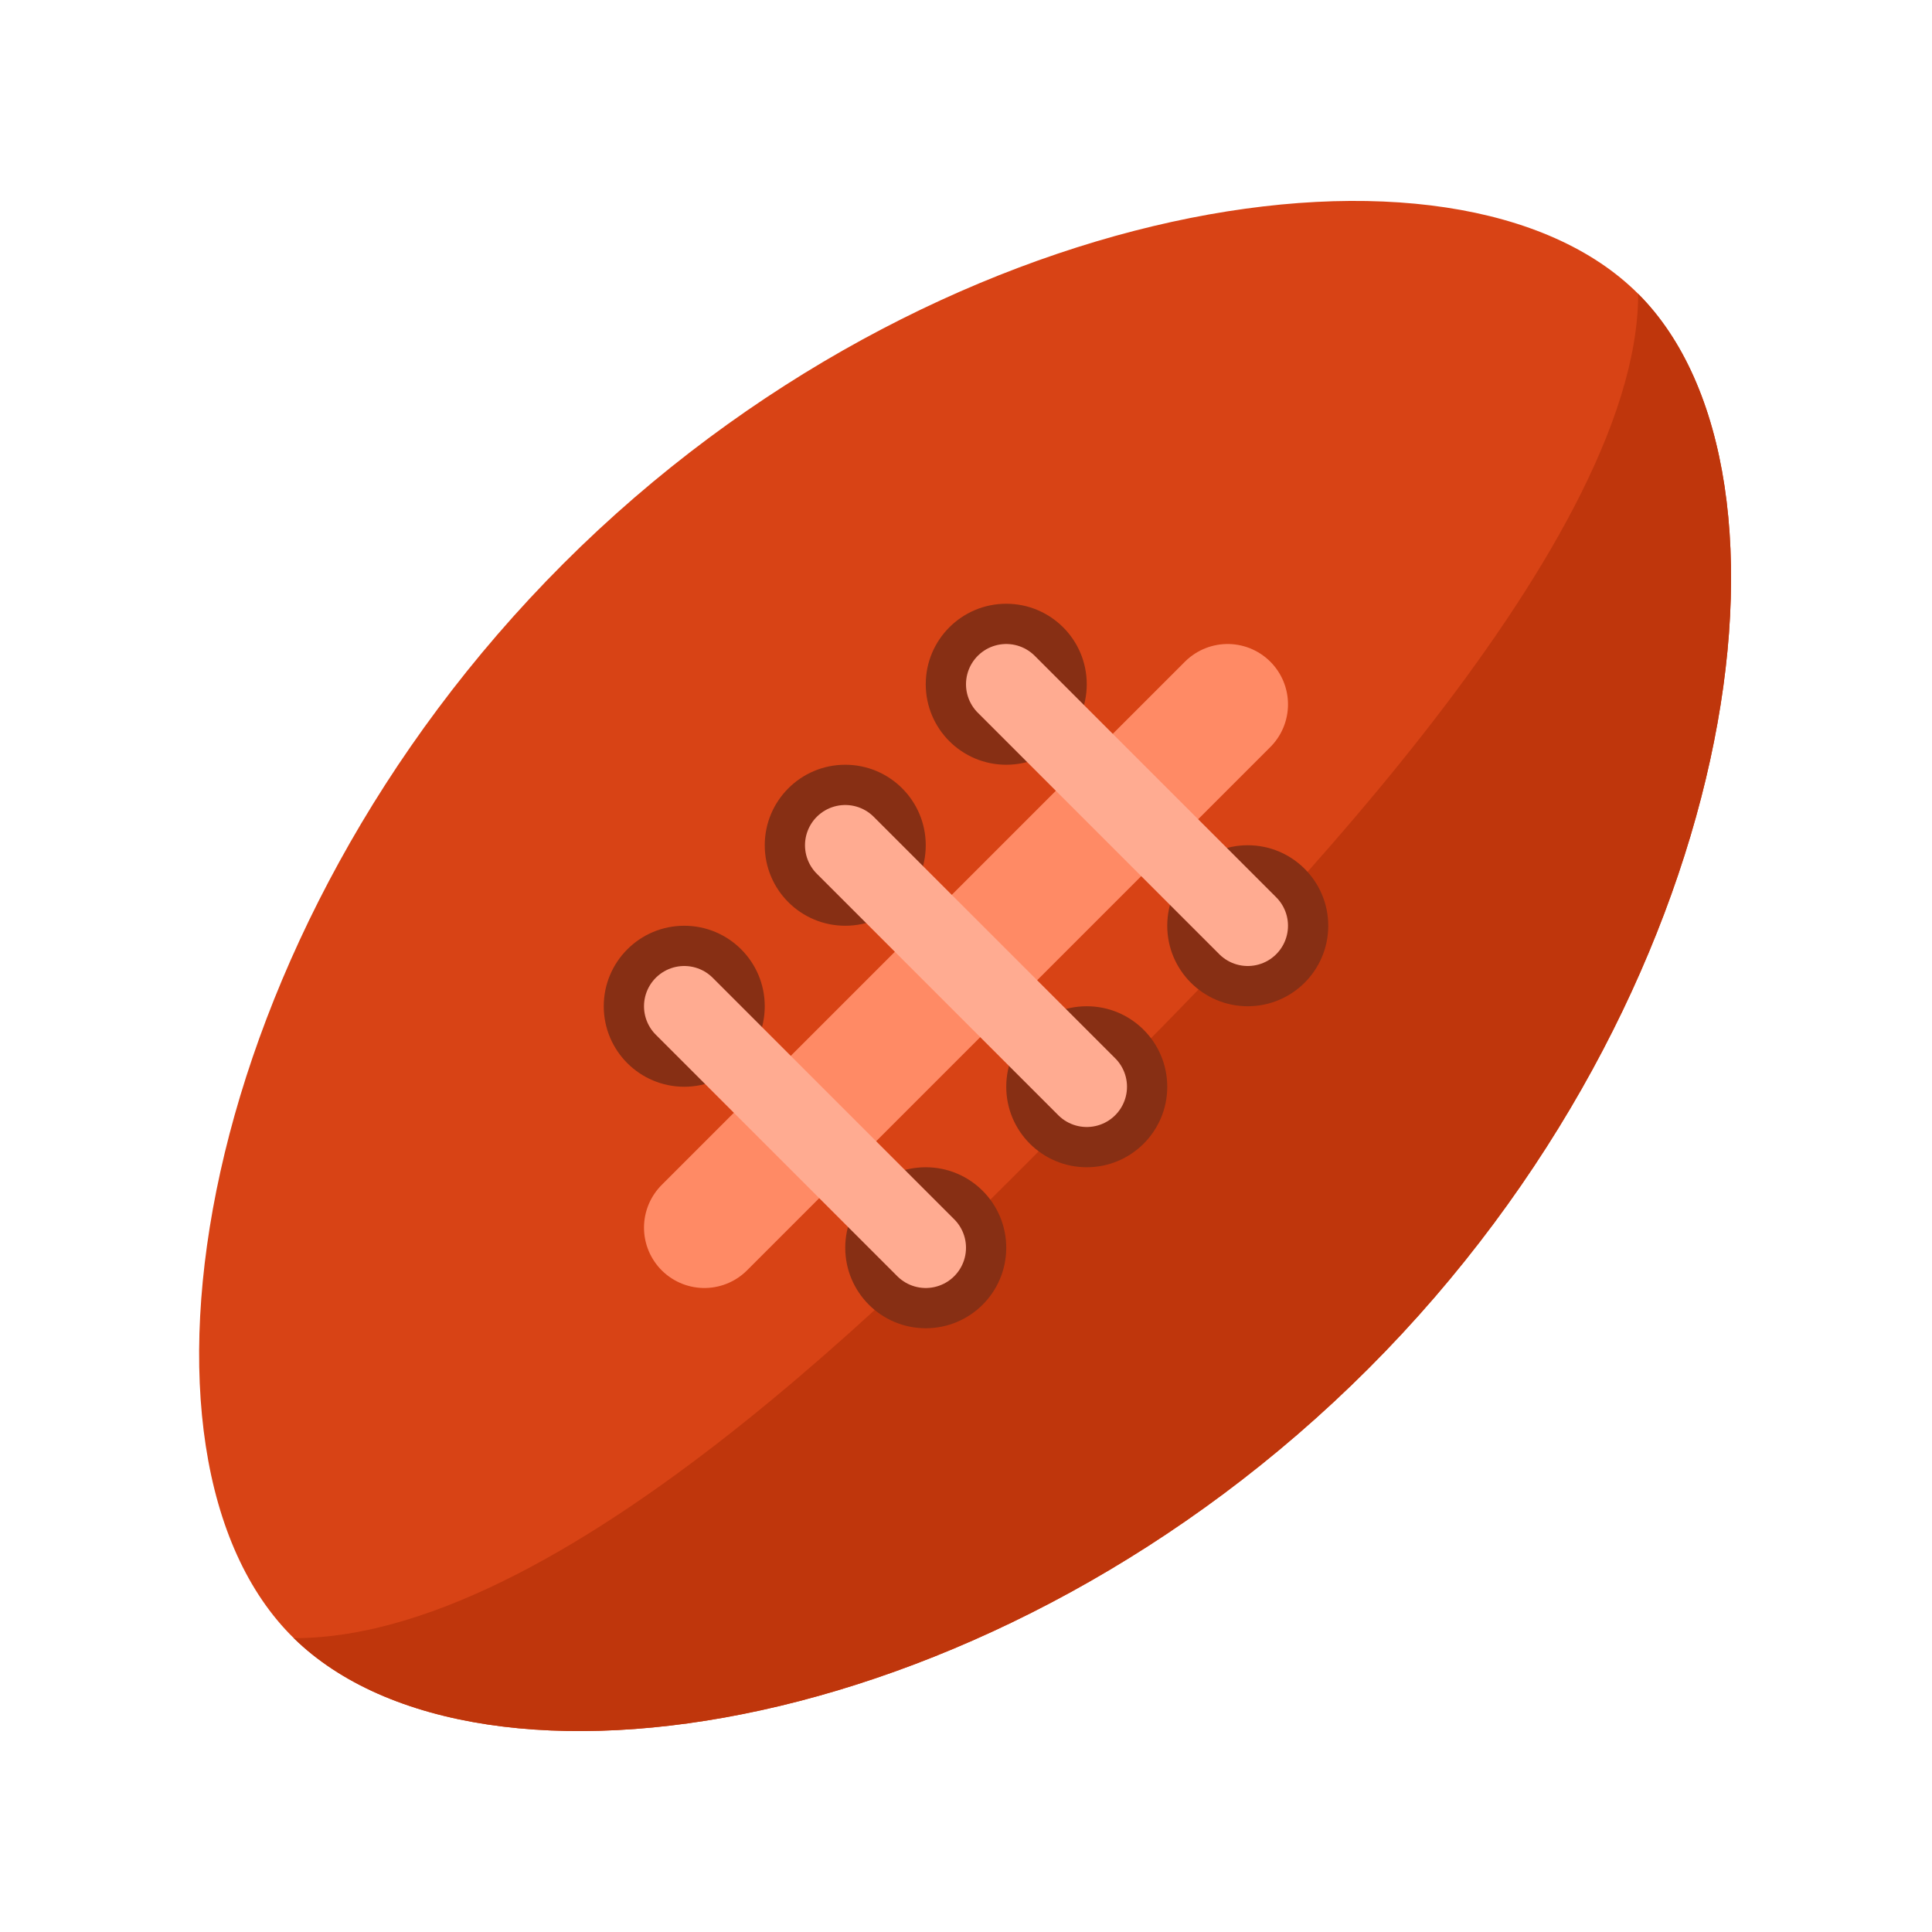
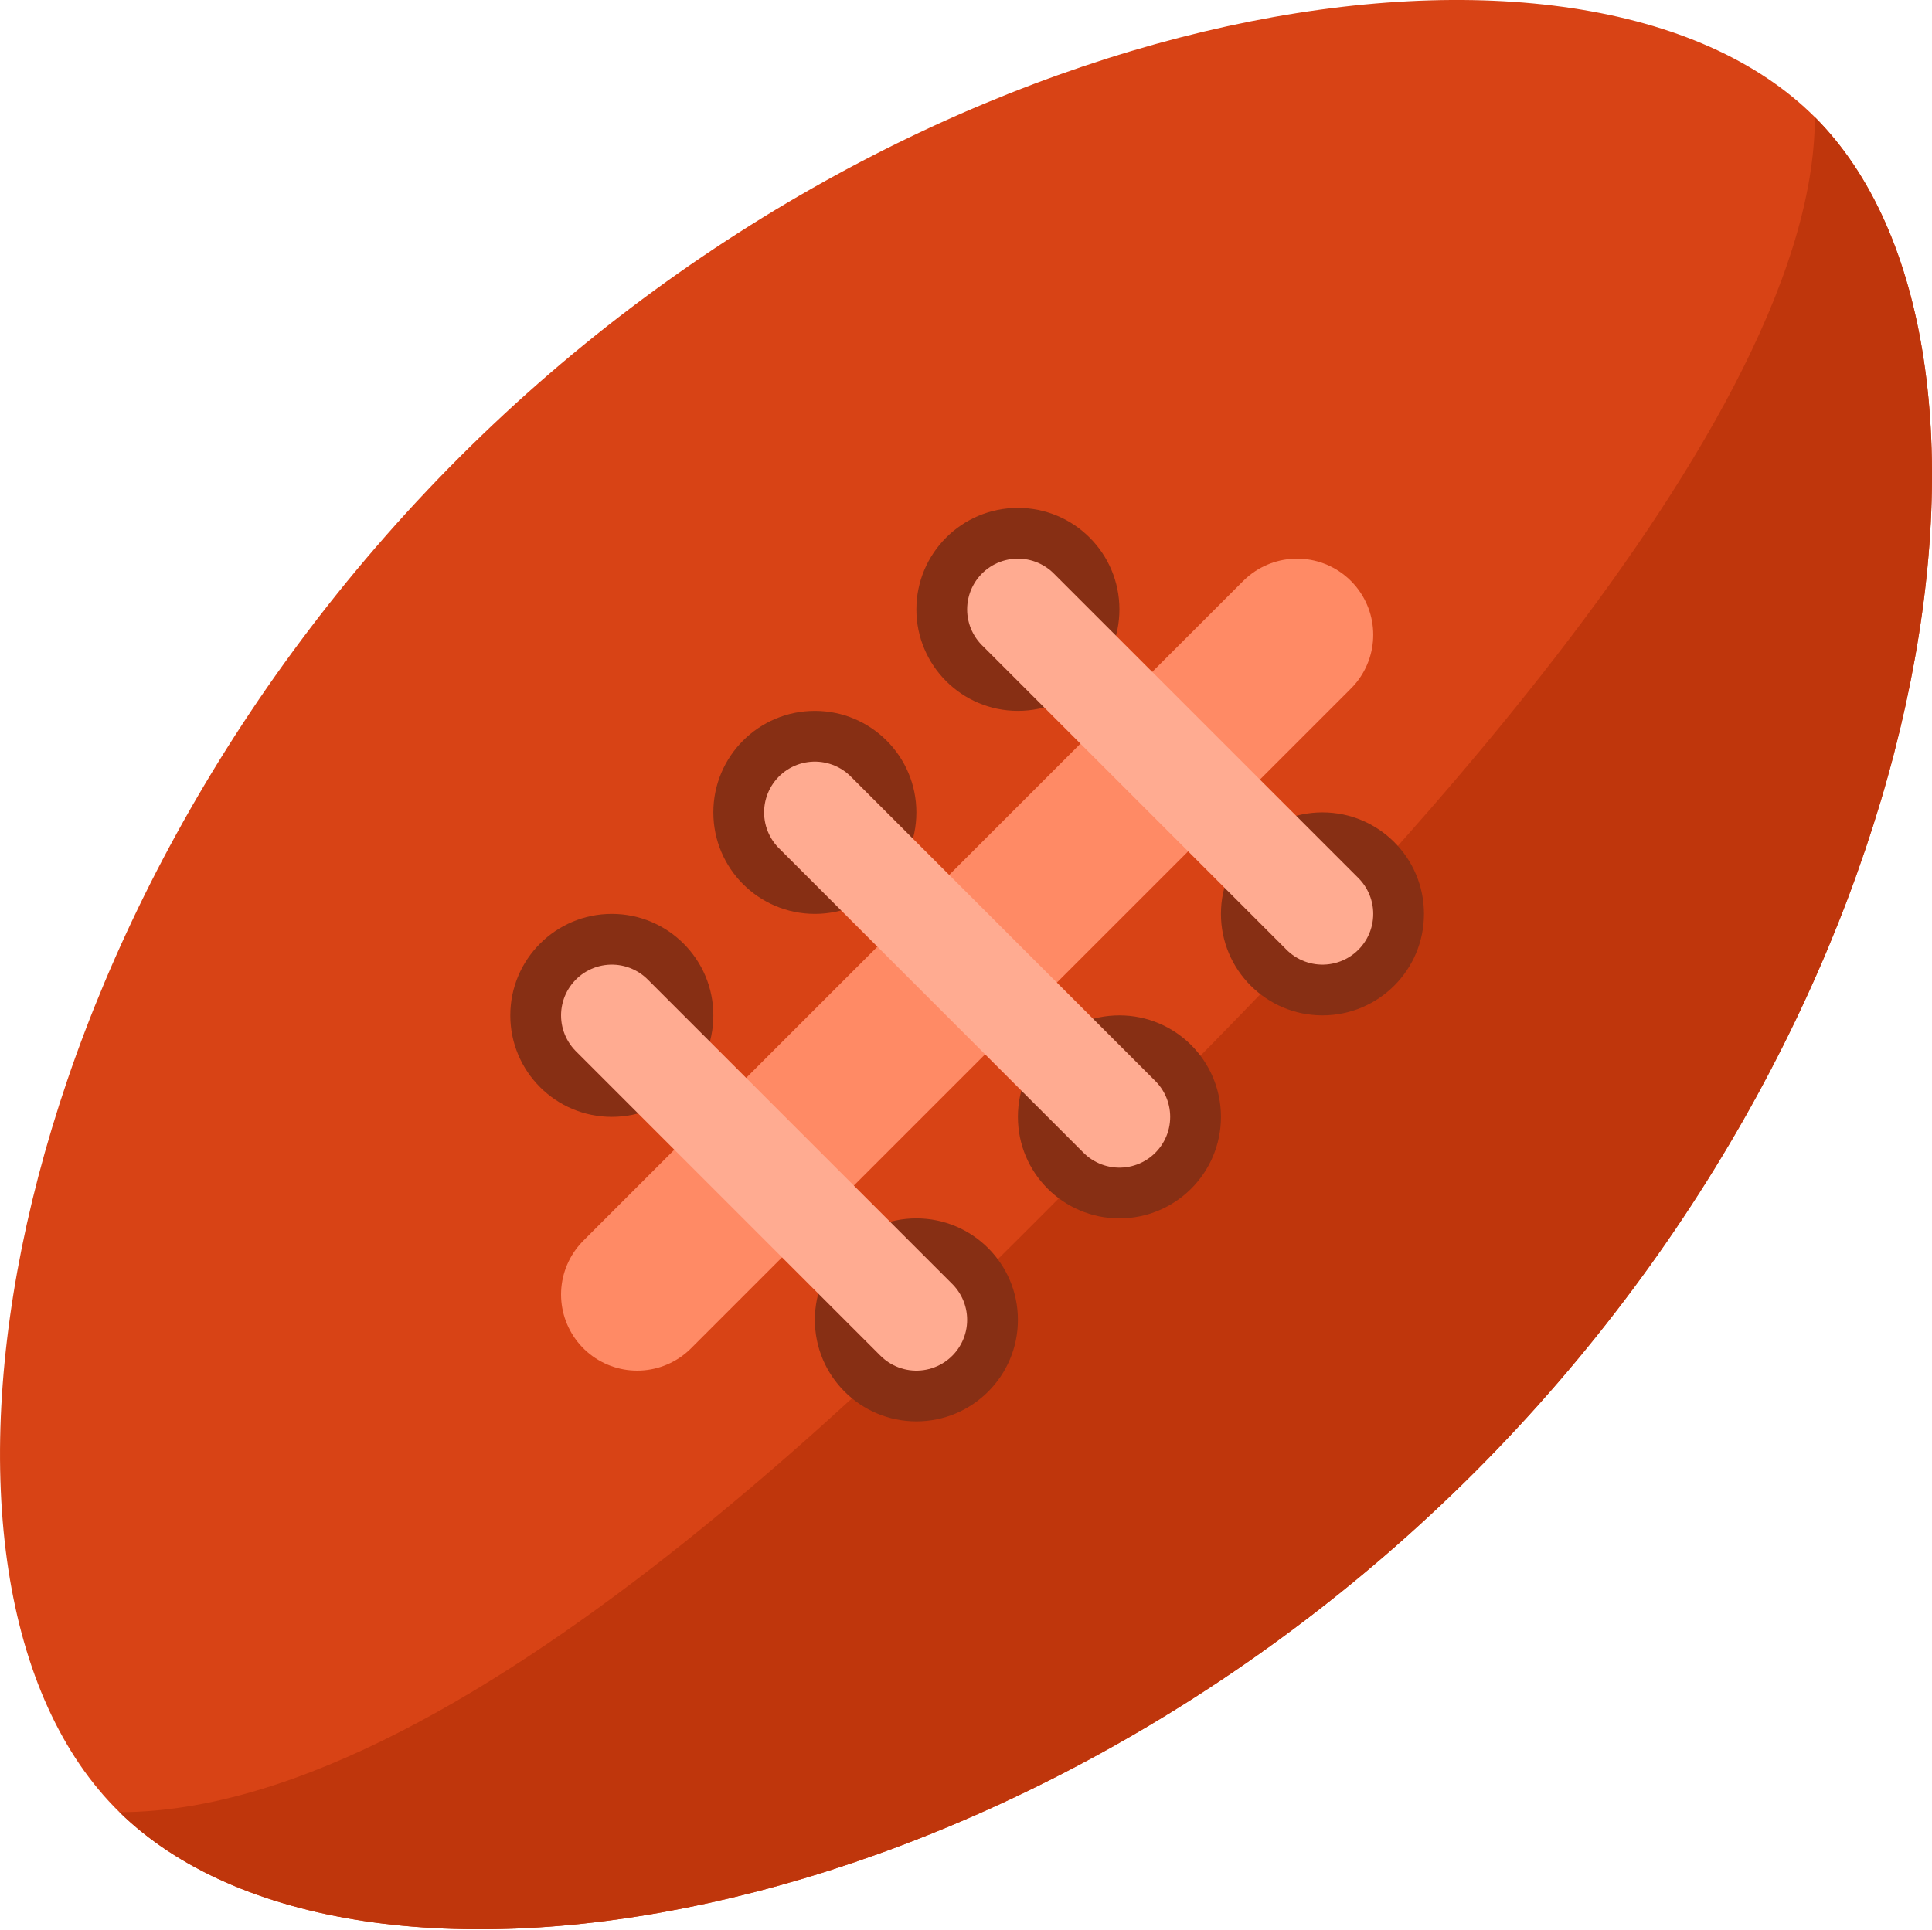
- <svg xmlns="http://www.w3.org/2000/svg" version="1.1" id="Layer_1" x="0px" y="0px" viewBox="0 0 48 48" enable-background="new 0 0 48 48" xml:space="preserve">
-   <path fill="#D84315" d="M34,34c-9.2,9.2-22.1,11.2-26.7,6.7S4.8,23.2,14,14S36.2,2.8,40.7,7.3S43.2,24.8,34,34z" />
-   <path fill="#BF360C" d="M34,34c-9.2,9.2-22.1,11.2-26.7,6.7c7,0,16.2-9.8,19.9-13.5S40.7,13.7,40.7,7.3C45.2,11.8,43.2,24.8,34,34z" />
-   <line fill="none" stroke="#FF8A65" stroke-width="3" stroke-linecap="round" stroke-miterlimit="10" x1="17.5" y1="30.5" x2="30.5" y2="17.5" />
-   <g>
-     <circle fill="#872F14" cx="27" cy="27" r="2" />
-     <circle fill="#872F14" cx="21" cy="21" r="2" />
+ <svg xmlns="http://www.w3.org/2000/svg" width="38.061" height="38.017" viewBox="0 0 38.061 38.017">
+   <g id="sport" transform="translate(-4.947 -4.992)">
+     <path id="Path_221" data-name="Path 221" d="M34,34c-9.2,9.2-22.1,11.2-26.7,6.7S4.8,23.2,14,14,36.2,2.8,40.7,7.3,43.2,24.8,34,34Z" fill="#d84315" />
+     <path id="Path_222" data-name="Path 222" d="M34,34c-9.2,9.2-22.1,11.2-26.7,6.7,7,0,16.2-9.8,19.9-13.5S40.7,13.7,40.7,7.3C45.2,11.8,43.2,24.8,34,34Z" fill="#bf360c" />
+     <path id="Path_223" data-name="Path 223" d="M17.5,30.5l13-13" fill="none" stroke="#ff8a65" stroke-linecap="round" stroke-miterlimit="10" stroke-width="3" />
+     <g id="Group_44" data-name="Group 44">
+       <circle id="Ellipse_140" data-name="Ellipse 140" cx="2" cy="2" r="2" transform="translate(25 25)" fill="#872f14" />
+       <circle id="Ellipse_141" data-name="Ellipse 141" cx="2" cy="2" r="2" transform="translate(19 19)" fill="#872f14" />
+     </g>
+     <path id="Path_224" data-name="Path 224" d="M21,21l6,6" fill="none" stroke="#ffab91" stroke-linecap="round" stroke-miterlimit="10" stroke-width="2" />
+     <g id="Group_45" data-name="Group 45">
+       <circle id="Ellipse_142" data-name="Ellipse 142" cx="2" cy="2" r="2" transform="translate(29 21)" fill="#872f14" />
+       <circle id="Ellipse_143" data-name="Ellipse 143" cx="2" cy="2" r="2" transform="translate(23 15)" fill="#872f14" />
+     </g>
+     <path id="Path_225" data-name="Path 225" d="M25,17l6,6" fill="none" stroke="#ffab91" stroke-linecap="round" stroke-miterlimit="10" stroke-width="2" />
+     <g id="Group_46" data-name="Group 46">
+       <circle id="Ellipse_144" data-name="Ellipse 144" cx="2" cy="2" r="2" transform="translate(21 29)" fill="#872f14" />
+       <circle id="Ellipse_145" data-name="Ellipse 145" cx="2" cy="2" r="2" transform="translate(15 23)" fill="#872f14" />
+     </g>
+     <path id="Path_226" data-name="Path 226" d="M17,25l6,6" fill="none" stroke="#ffab91" stroke-linecap="round" stroke-miterlimit="10" stroke-width="2" />
  </g>
-   <line fill="none" stroke="#FFAB91" stroke-width="2" stroke-linecap="round" stroke-miterlimit="10" x1="21" y1="21" x2="27" y2="27" />
-   <g>
-     <circle fill="#872F14" cx="31" cy="23" r="2" />
-     <circle fill="#872F14" cx="25" cy="17" r="2" />
-   </g>
-   <line fill="none" stroke="#FFAB91" stroke-width="2" stroke-linecap="round" stroke-miterlimit="10" x1="25" y1="17" x2="31" y2="23" />
-   <g>
-     <circle fill="#872F14" cx="23" cy="31" r="2" />
-     <circle fill="#872F14" cx="17" cy="25" r="2" />
-   </g>
-   <line fill="none" stroke="#FFAB91" stroke-width="2" stroke-linecap="round" stroke-miterlimit="10" x1="17" y1="25" x2="23" y2="31" />
</svg>
